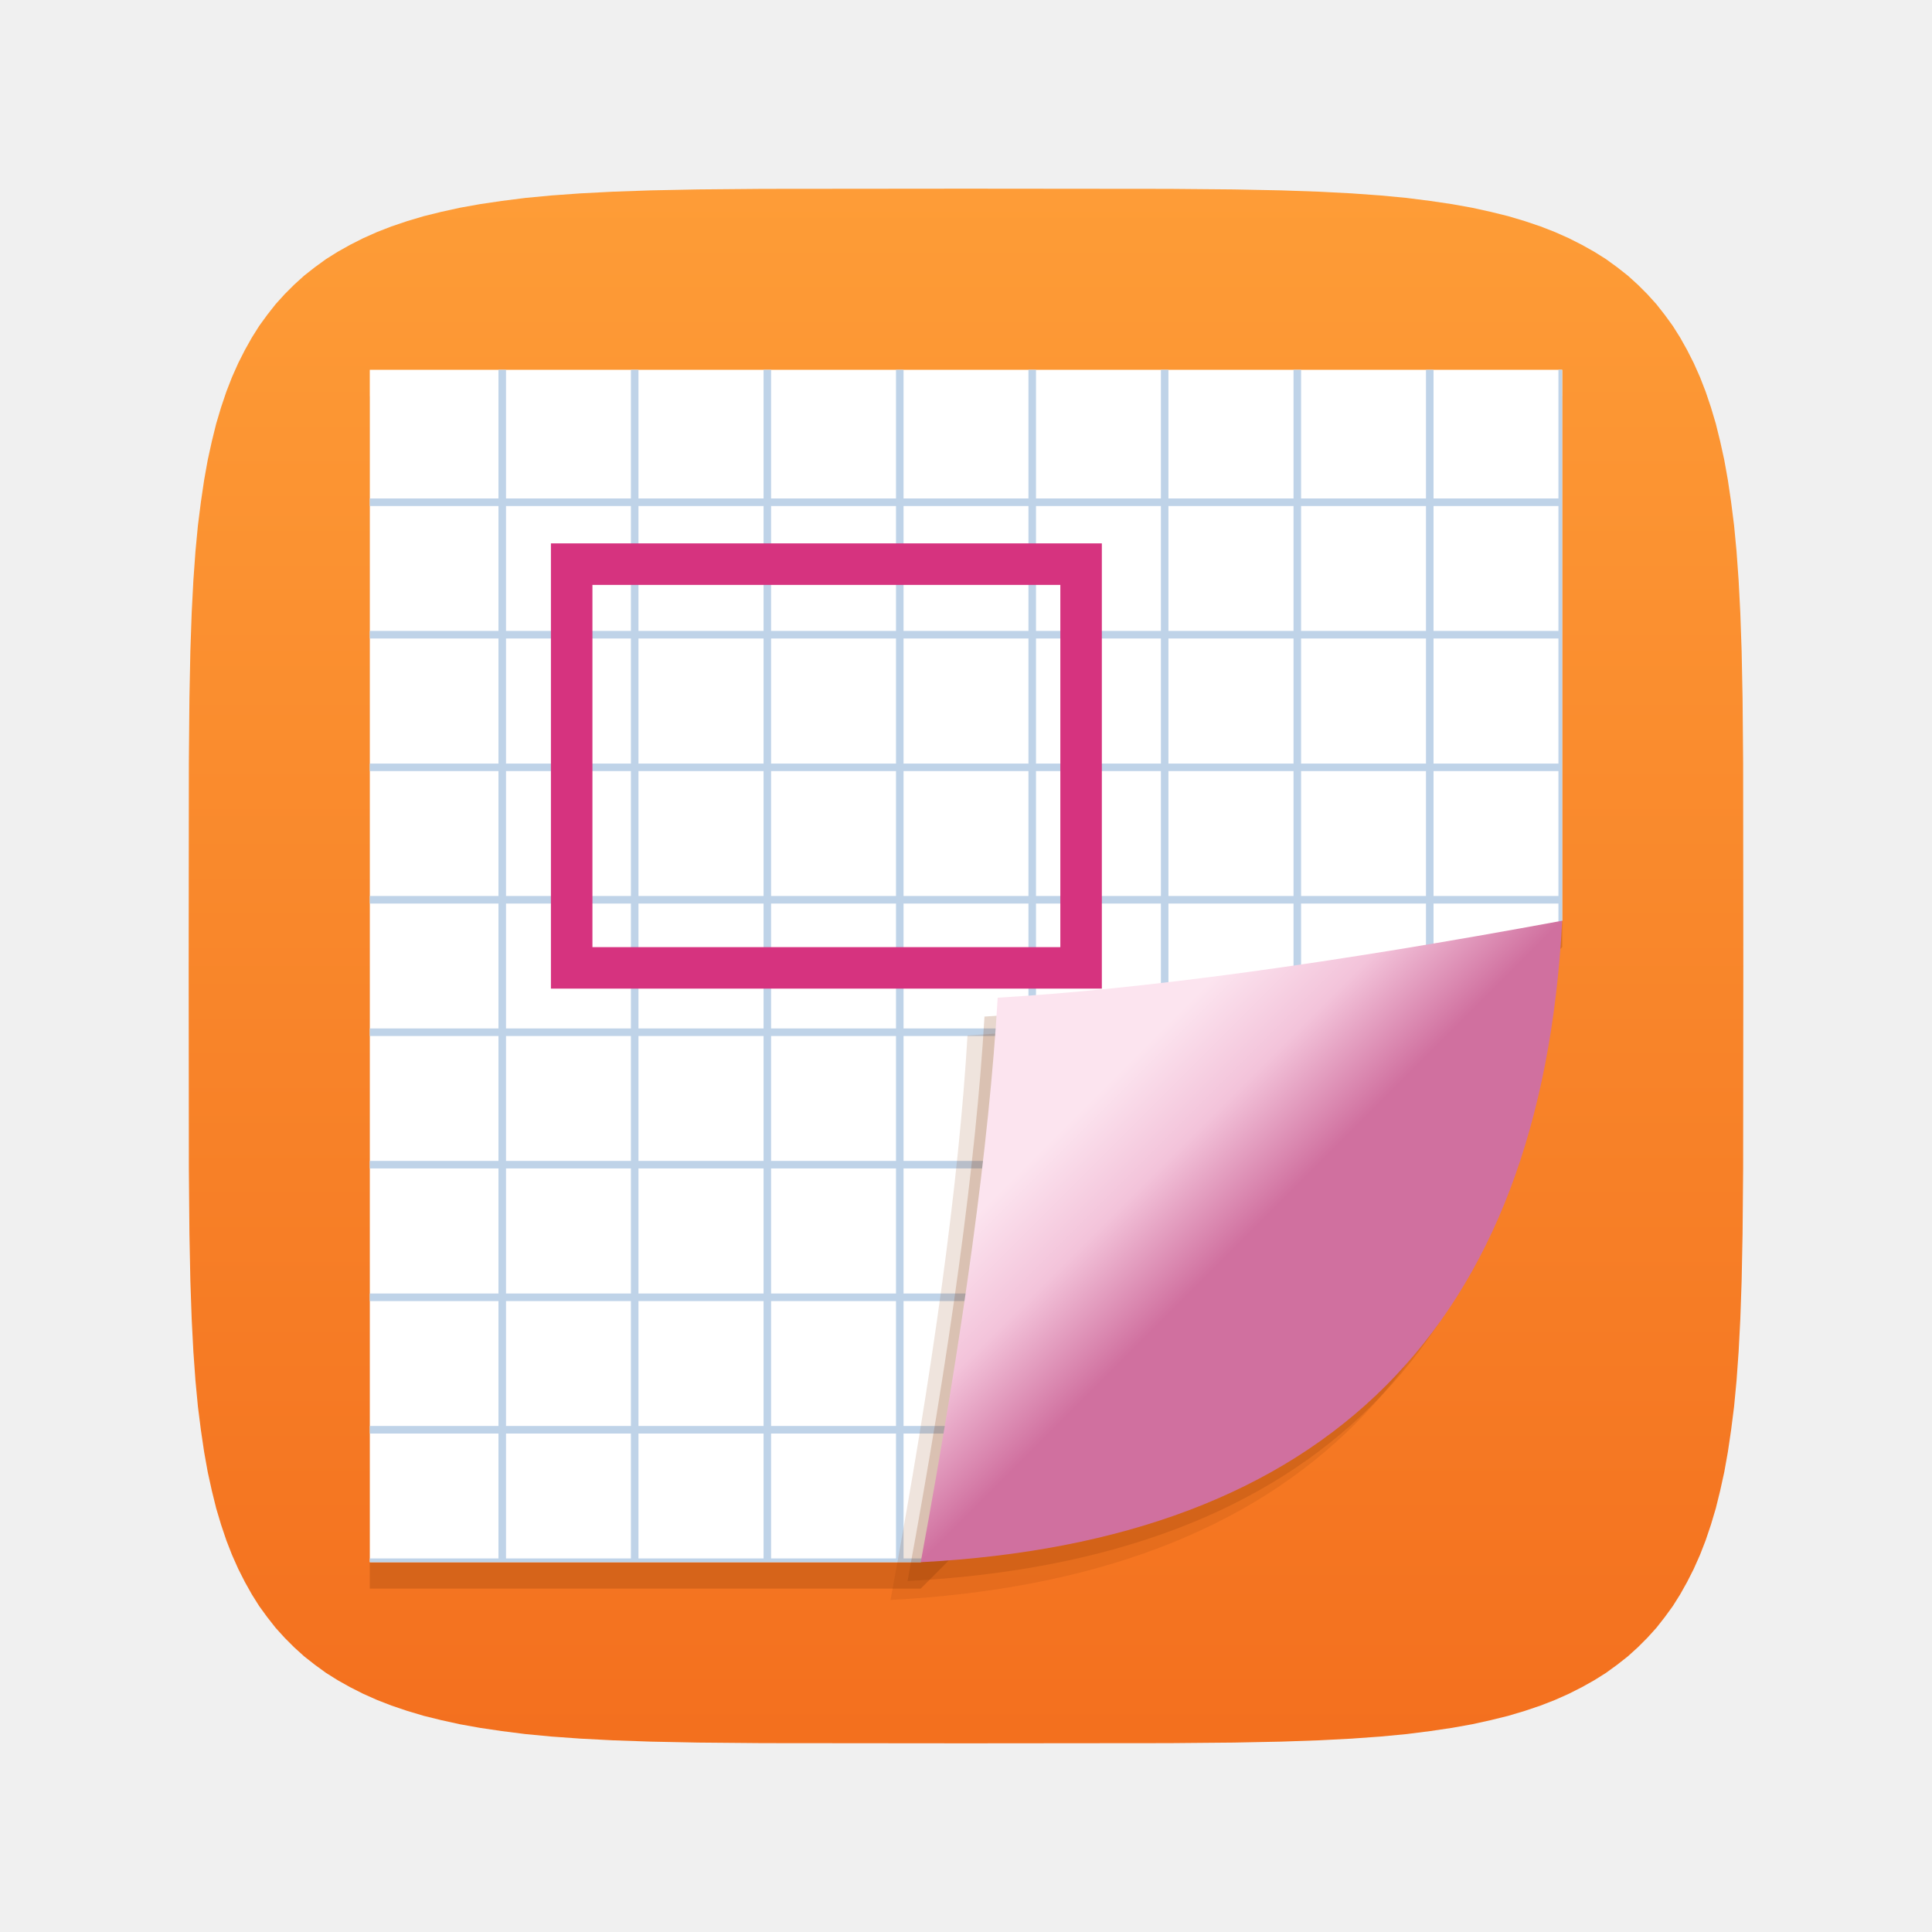
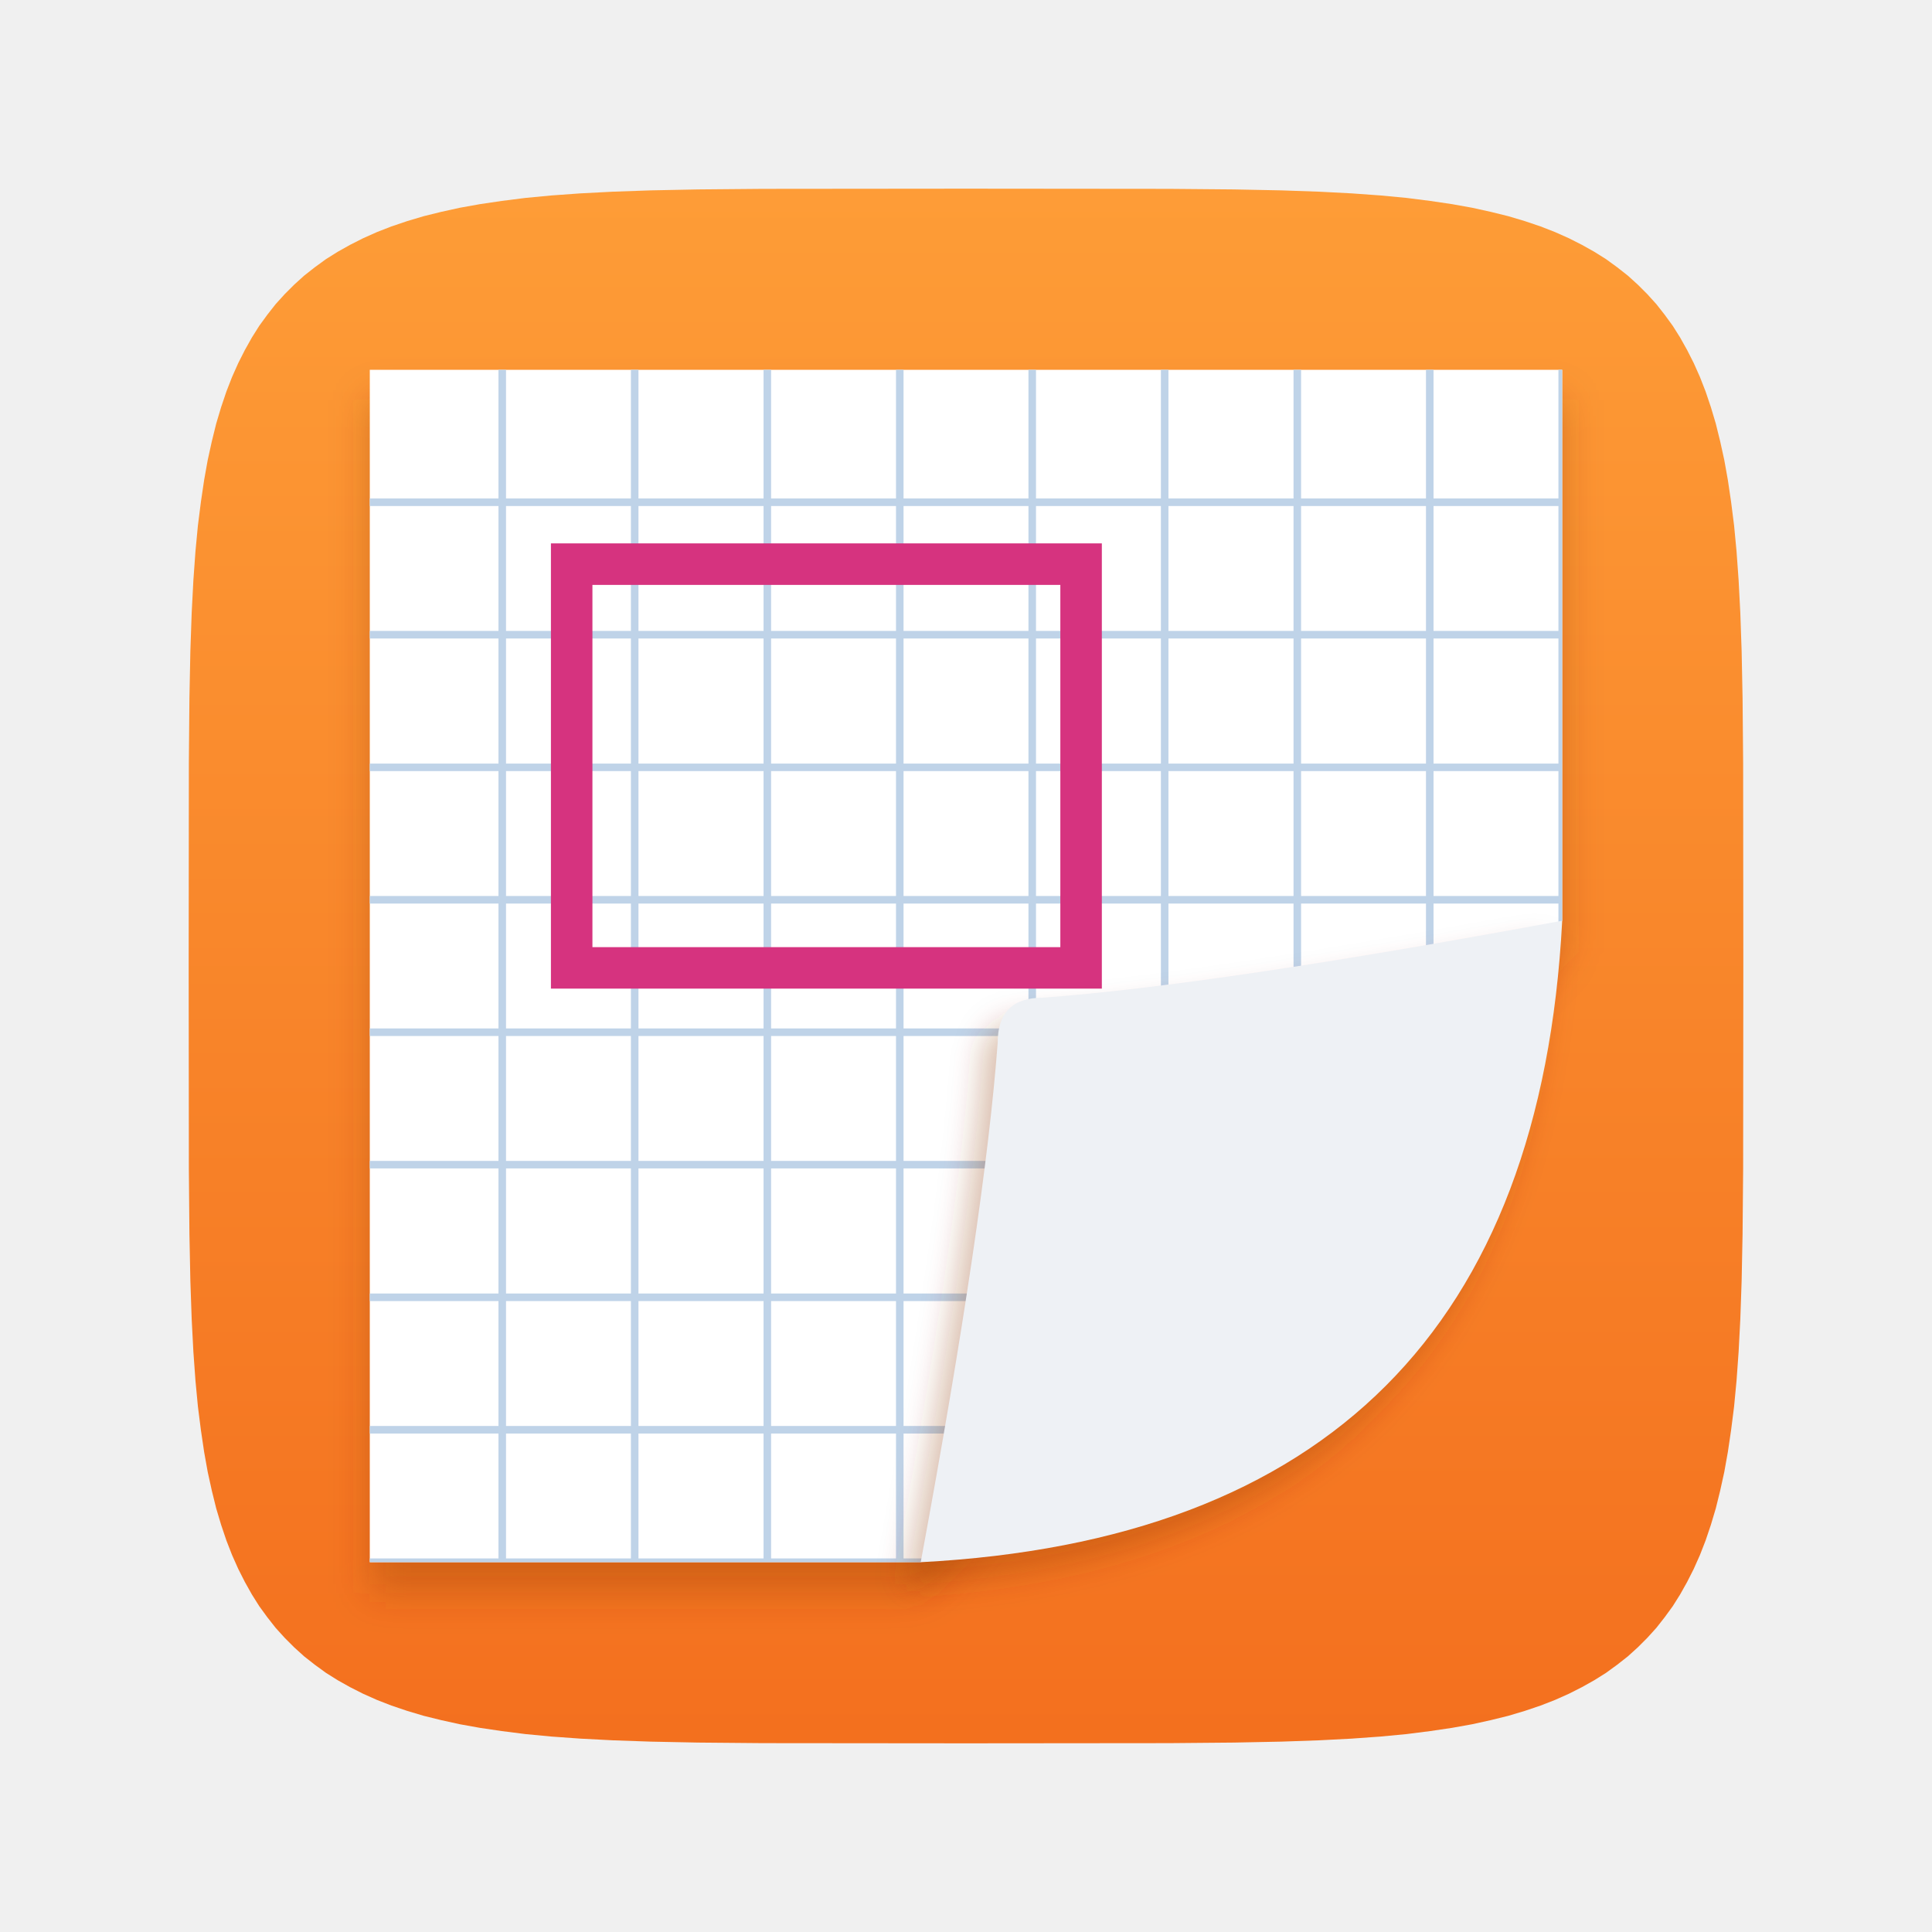
<svg xmlns="http://www.w3.org/2000/svg" xmlns:xlink="http://www.w3.org/1999/xlink" viewBox="0 0 1024 1024" width="1024" height="1024">
  <defs>
    <path id="squircle" d="M 924.0 512.0 L 923.9 619.7 L 923.6 654.0 L 923.1 679.0 L 922.4 699.2 L 921.5 716.5 L 920.4 731.8 L 919.1 745.5 L 917.5 758.1 L 915.8 769.6 L 913.9 780.2 L 911.7 790.2 L 909.4 799.5 L 906.8 808.2 L 904.0 816.5 L 901.0 824.2 L 897.7 831.6 L 894.2 838.5 L 890.5 845.1 L 886.6 851.3 L 882.3 857.2 L 877.9 862.8 L 873.1 868.1 L 868.1 873.1 L 862.8 877.9 L 857.2 882.3 L 851.3 886.6 L 845.1 890.5 L 838.5 894.2 L 831.6 897.7 L 824.2 901.0 L 816.5 904.0 L 808.2 906.8 L 799.5 909.4 L 790.2 911.7 L 780.2 913.9 L 769.6 915.8 L 758.1 917.5 L 745.5 919.1 L 731.8 920.4 L 716.5 921.5 L 699.2 922.4 L 679.0 923.1 L 654.0 923.6 L 619.7 923.9 L 512.0 924.0 L 404.3 923.9 L 370.0 923.6 L 345.0 923.1 L 324.8 922.4 L 307.5 921.5 L 292.2 920.4 L 278.5 919.1 L 265.9 917.5 L 254.4 915.8 L 243.8 913.9 L 233.8 911.7 L 224.5 909.4 L 215.8 906.8 L 207.5 904.0 L 199.8 901.0 L 192.4 897.7 L 185.5 894.2 L 178.9 890.5 L 172.7 886.6 L 166.8 882.3 L 161.2 877.9 L 155.9 873.1 L 150.9 868.1 L 146.1 862.8 L 141.7 857.2 L 137.4 851.3 L 133.5 845.1 L 129.8 838.5 L 126.3 831.6 L 123.0 824.2 L 120.0 816.5 L 117.2 808.2 L 114.6 799.5 L 112.3 790.2 L 110.1 780.2 L 108.2 769.6 L 106.5 758.1 L 104.9 745.5 L 103.6 731.8 L 102.5 716.5 L 101.6 699.2 L 100.9 679.0 L 100.4 654.0 L 100.1 619.7 L 100.0 512.0 L 100.1 404.3 L 100.4 370.0 L 100.9 345.0 L 101.6 324.8 L 102.5 307.5 L 103.6 292.2 L 104.9 278.5 L 106.5 265.9 L 108.2 254.4 L 110.1 243.8 L 112.3 233.8 L 114.6 224.5 L 117.2 215.8 L 120.0 207.5 L 123.0 199.8 L 126.3 192.4 L 129.8 185.5 L 133.5 178.9 L 137.4 172.7 L 141.7 166.8 L 146.1 161.2 L 150.9 155.9 L 155.9 150.9 L 161.2 146.1 L 166.8 141.7 L 172.7 137.4 L 178.9 133.5 L 185.5 129.8 L 192.4 126.3 L 199.8 123.0 L 207.5 120.0 L 215.8 117.2 L 224.5 114.6 L 233.8 112.3 L 243.8 110.1 L 254.4 108.2 L 265.9 106.5 L 278.5 104.9 L 292.2 103.6 L 307.5 102.5 L 324.8 101.6 L 345.0 100.9 L 370.0 100.4 L 404.3 100.1 L 512.0 100.0 L 619.7 100.1 L 654.0 100.4 L 679.0 100.9 L 699.2 101.6 L 716.5 102.5 L 731.8 103.6 L 745.5 104.9 L 758.1 106.5 L 769.6 108.2 L 780.2 110.1 L 790.2 112.3 L 799.5 114.6 L 808.2 117.2 L 816.5 120.0 L 824.2 123.0 L 831.6 126.3 L 838.5 129.8 L 845.1 133.5 L 851.3 137.4 L 857.2 141.7 L 862.8 146.1 L 868.1 150.9 L 873.1 155.9 L 877.9 161.2 L 882.3 166.8 L 886.6 172.7 L 890.5 178.9 L 894.2 185.5 L 897.7 192.4 L 901.0 199.8 L 904.0 207.5 L 906.8 215.8 L 909.4 224.5 L 911.7 233.8 L 913.9 243.8 L 915.8 254.4 L 917.5 265.9 L 919.1 278.5 L 920.4 292.2 L 921.5 307.5 L 922.4 324.8 L 923.1 345.0 L 923.6 370.0 L 923.9 404.3 Z" />
    <clipPath id="tile">
      <use xlink:href="#squircle" />
    </clipPath>
    <linearGradient id="ground" x1="0" y1="0" x2="0" y2="1">
      <stop offset="0" stop-color="#FFA23A" />
      <stop offset="1" stop-color="#F26A1B" />
    </linearGradient>
-     <linearGradient id="peeltinted-underside" gradientUnits="userSpaceOnUse" x1="658" y1="658" x2="528.8" y2="528.8">
-       <stop offset="0" stop-color="#D0709F" />
-       <stop offset="0.32" stop-color="#F3C3DA" />
-       <stop offset="0.6" stop-color="#FCE4EF" />
-       <stop offset="1" stop-color="#FCE4EF" />
-     </linearGradient>
+     <filter id="blur-sheet-shadow" x="-25%" y="-25%" width="150%" height="150%">
+       <feGaussianBlur stdDeviation="10" />
+     </filter>
+     <filter id="blur-flap-shadow" x="-25%" y="-25%" width="150%" height="150%">
+       <feGaussianBlur stdDeviation="8" />
+     </filter>
  </defs>
  <g clip-path="url(#tile)">
    <rect x="0" y="0" width="1024" height="1024" fill="url(#ground)" />
-     <g id="layer-sheet-shadow">
-       <path d="M196.0 210.0L828.0 210.0L828.0 502.0L488.0 842.0L196.0 842.0Z" fill="#8A3A08" fill-opacity="0.28" />
+     <g id="layer-sheet-shadow" filter="url(#blur-sheet-shadow)">
+       <path d="M196.0 212.0L828.0 212.0L828.0 504.0L488.0 844.0L196.0 844.0Z" fill="#8A3A08" fill-opacity="0.32" />
    </g>
    <g id="layer-sheet">
      <path d="M196.0 196.0L828.0 196.0L828.0 488.0L488.0 828.0L196.0 828.0Z" fill="#FFFFFF" />
    </g>
    <g id="layer-grid">
      <path d="M264.2 196.0L268.2 196.0L268.2 828.0L264.2 828.0ZM334.4 196.0L338.4 196.0L338.4 828.0L334.4 828.0ZM404.7 196.0L408.7 196.0L408.7 828.0L404.7 828.0ZM474.9 196.0L478.9 196.0L478.9 828.0L474.9 828.0ZM545.1 770.9L545.1 196.0L549.1 196.0L549.1 766.9ZM615.3 700.7L615.3 196.0L619.3 196.0L619.3 696.7ZM685.6 630.4L685.6 196.0L689.6 196.0L689.6 626.4ZM755.8 560.2L755.8 196.0L759.8 196.0L759.8 556.2ZM826.0 490.0L826.0 196.0L828.0 196.0L828.0 488.0ZM196.0 264.2L828.0 264.2L828.0 268.2L196.0 268.2ZM196.0 334.4L828.0 334.4L828.0 338.4L196.0 338.4ZM196.0 404.7L828.0 404.7L828.0 408.7L196.0 408.7ZM196.0 474.9L828.0 474.9L828.0 478.9L196.0 478.9ZM196.0 545.1L770.9 545.1L766.9 549.1L196.0 549.1ZM196.0 615.3L700.7 615.3L696.7 619.3L196.0 619.3ZM196.0 685.6L630.4 685.6L626.4 689.6L196.0 689.6ZM196.0 755.8L560.2 755.8L556.2 759.8L196.0 759.8ZM196.0 828.0L196.0 826.0L490.0 826.0L488.0 828.0Z" fill="#BFD3E8" />
    </g>
    <g id="layer-extent">
      <path d="M292 288H584V524H292ZM314 310V502H562V310Z" fill="#D6337F" />
    </g>
-     <g id="layer-flap-shadow">
-       <path d="M472 848Q795 831 812 508Q628.4 542 512.8 548.8Q506 664.4 472 848Z" fill="#8A3A08" fill-opacity="0.14" />
-       <path d="M481 838Q804 821 821 498Q637.4 532 521.8 538.8Q515 654.4 481 838Z" fill="#8A3A08" fill-opacity="0.2" />
+     <g id="layer-flap-shadow" filter="url(#blur-flap-shadow)">
+       <path d="M480.0 840.0Q803.0 823.0 820.0 500.0Q636.4 534.0 544.6 540.8Q520.8 540.8 520.8 564.6Q514.0 656.4 480.0 840.0Z" fill="#8A3A08" fill-opacity="0.32" />
    </g>
    <g id="layer-flap">
-       <path d="M488 828Q811 811 828 488Q644.4 522 528.8 528.8Q522 644.4 488 828Z" fill="url(#peeltinted-underside)" />
+       <path d="M488.0 828.0Q811.0 811.0 828.0 488.0Q644.4 522.0 552.6 528.8Q528.8 528.8 528.8 552.6Q522.0 644.4 488.0 828.0Z" fill="#EEF1F5" />
    </g>
  </g>
</svg>
